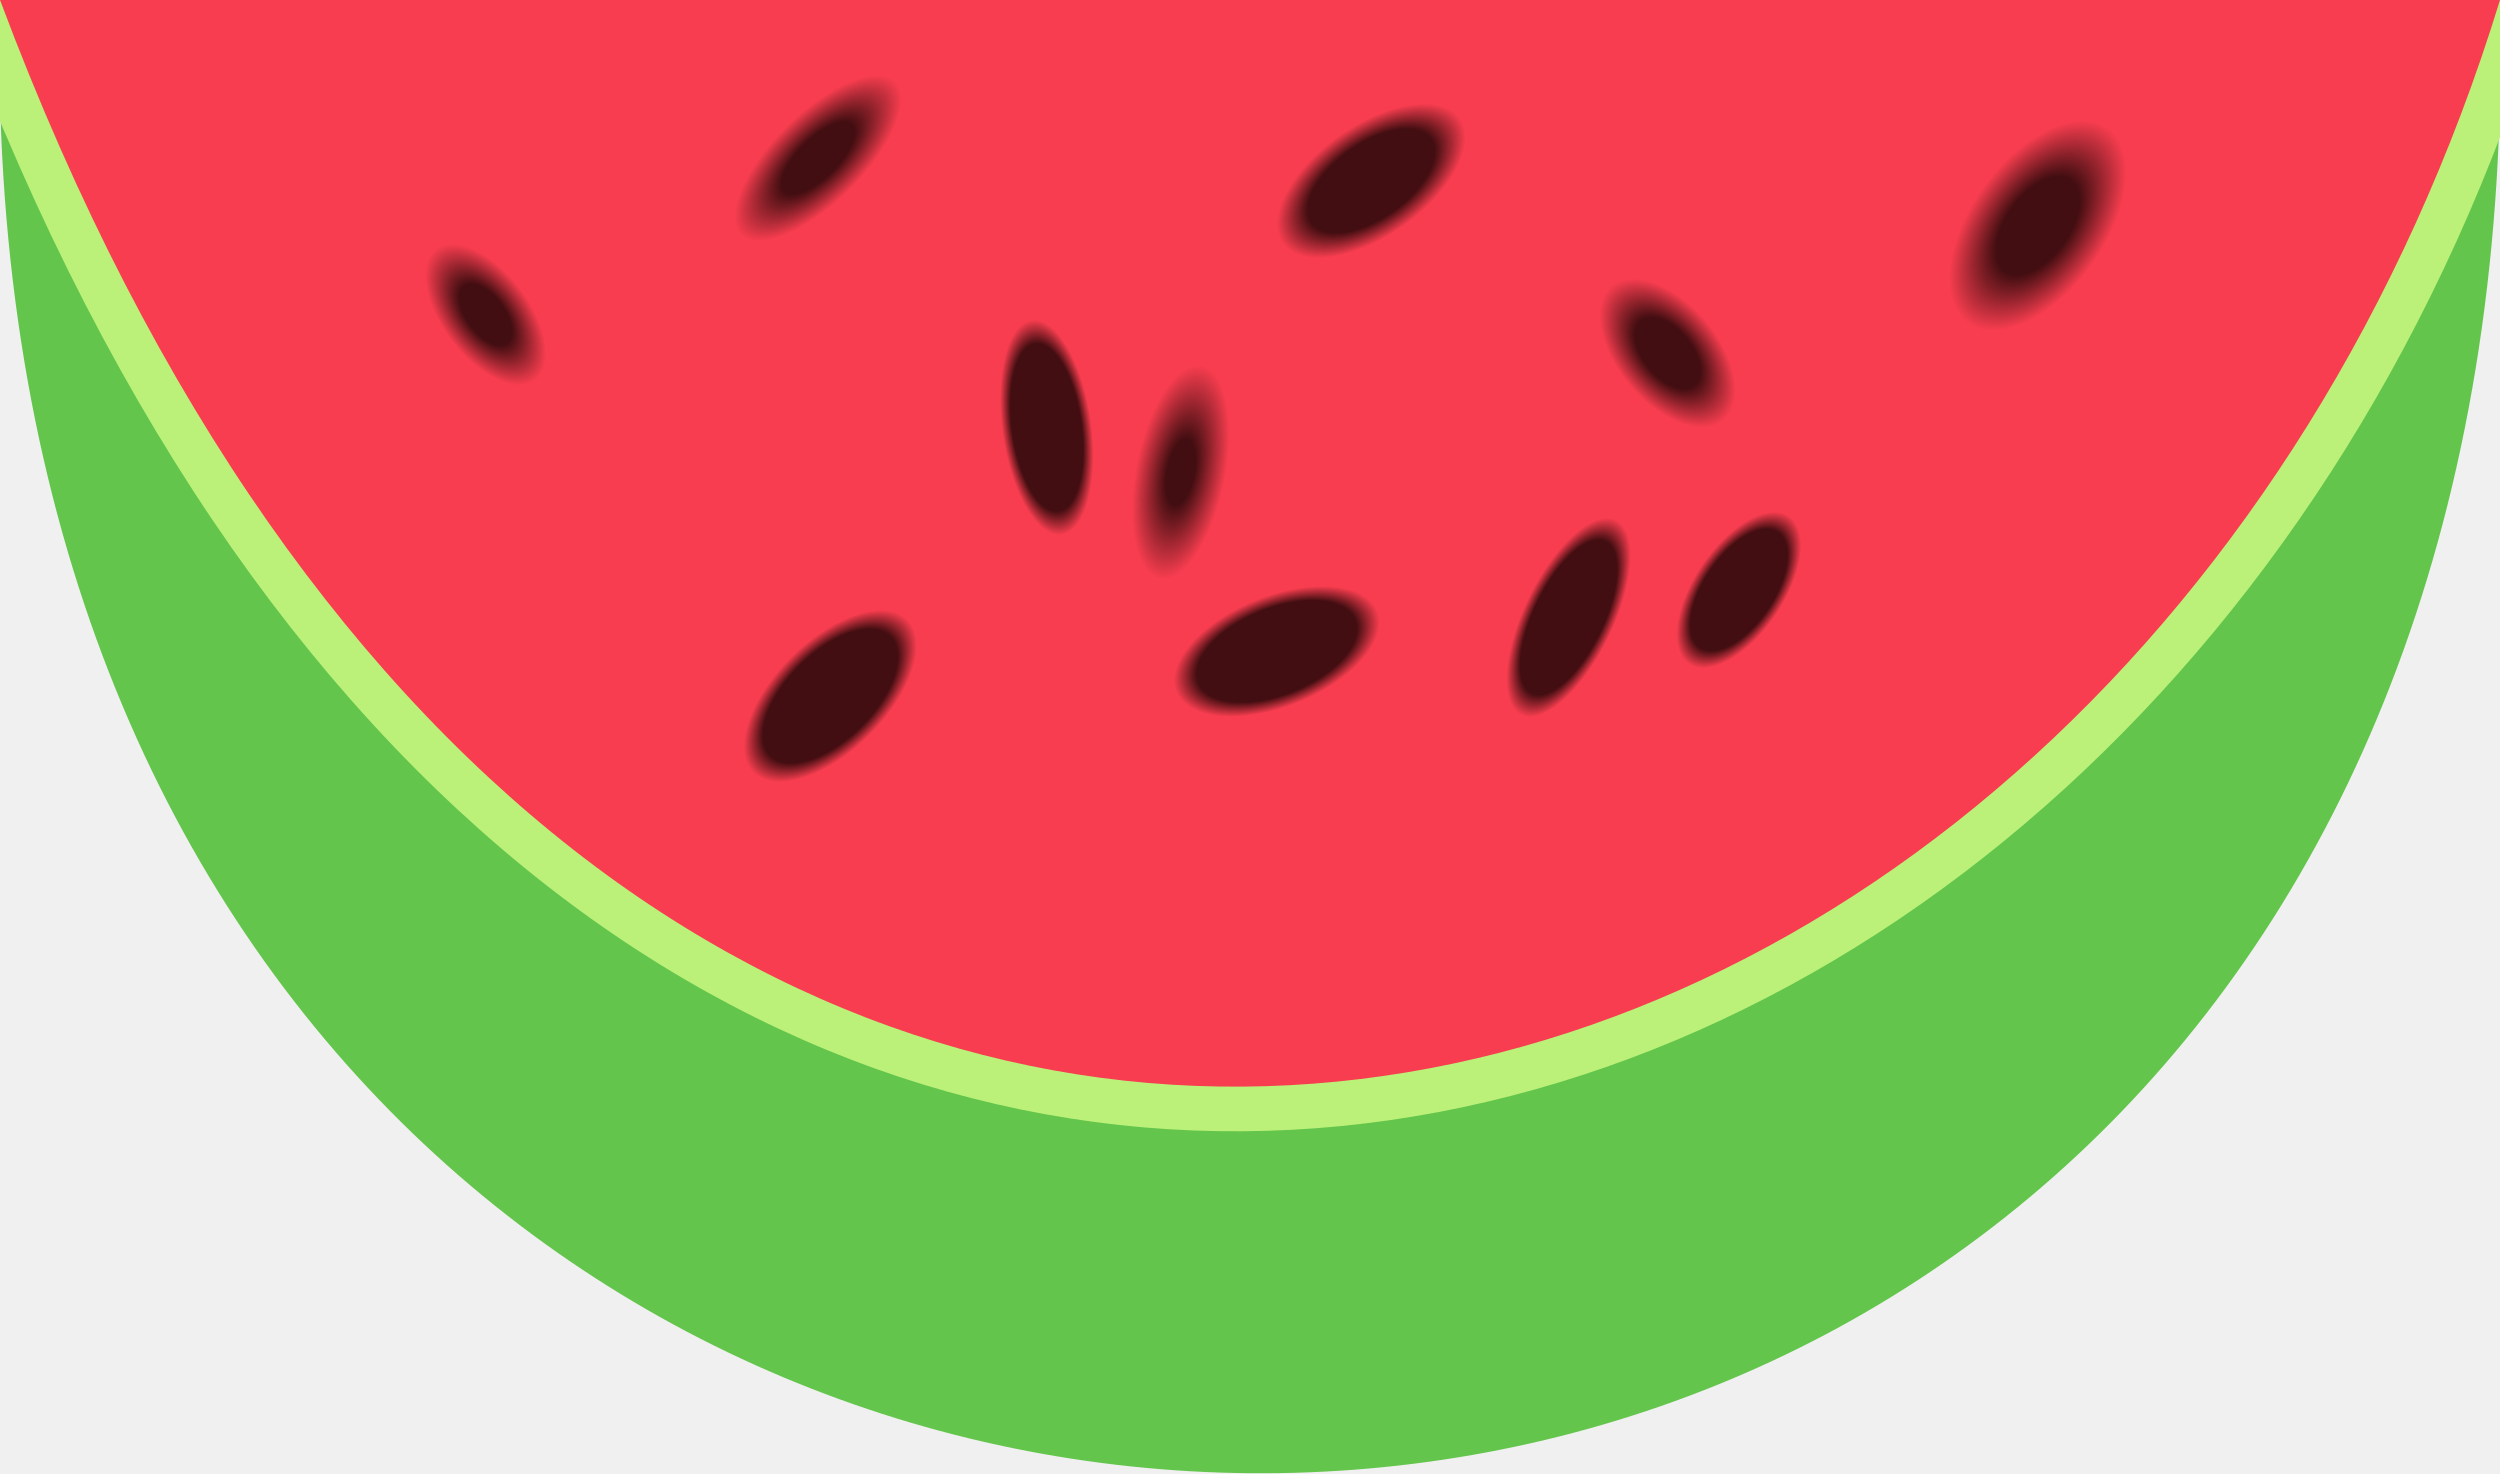
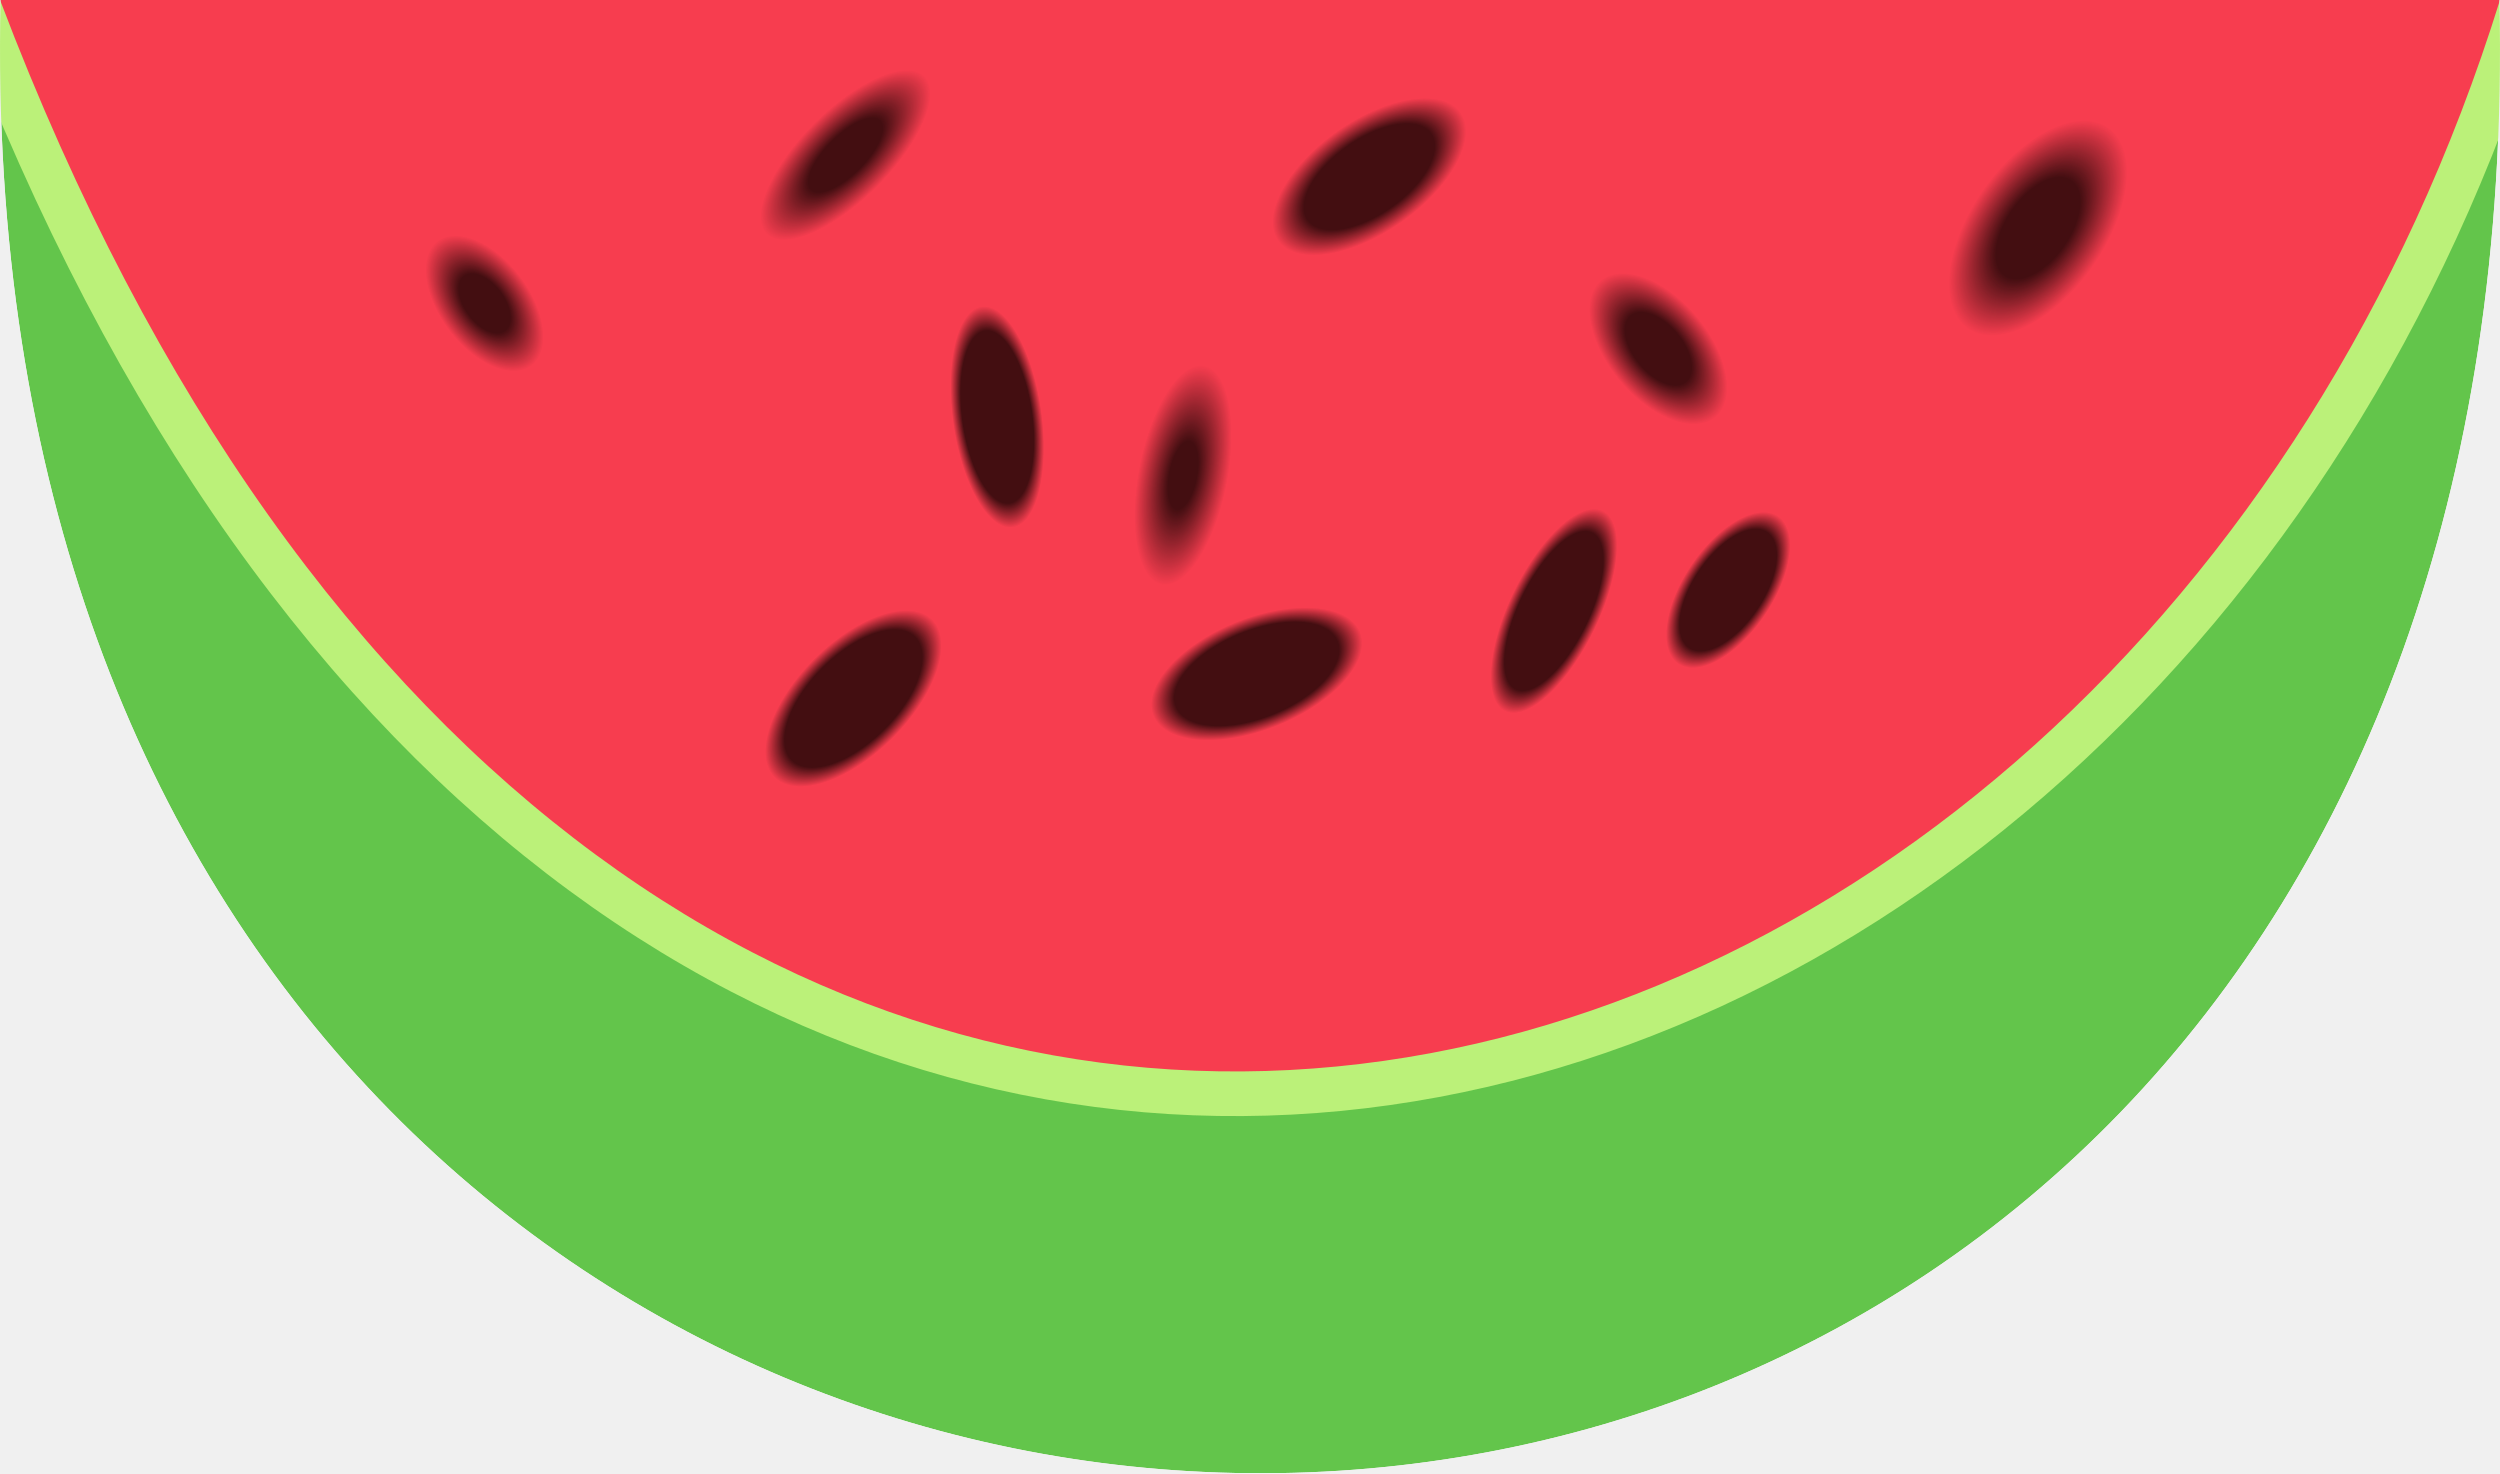
<svg xmlns="http://www.w3.org/2000/svg" width="56" height="33" viewBox="0 0 56 33" fill="none">
  <g id="logo" clip-path="url(#clip0)">
-     <path id="Vector 2" d="M-2.39071e-06 0C-1 43.5 57 44.5 56 0H-2.39071e-06Z" fill="#63C54B" />
-     <path id="Vector" d="M0 -0.5H-0.721L-0.468 0.175C6.454 18.681 18.488 25.86 29.994 24.726C41.45 23.596 52.157 14.237 56.478 0.147L56.676 -0.5H56H0Z" fill="#F73D4F" stroke="#BBF179" />
-     <ellipse id="Ellipse" cx="38.95" cy="13.216" rx="1" ry="2" transform="rotate(34.1444 38.9502 13.2165)" fill="url(#paint0_radial)" />
-     <ellipse id="Ellipse_2" cx="35.137" cy="13.831" rx="1" ry="2.429" transform="rotate(25.8985 35.1373 13.831)" fill="url(#paint1_radial)" />
-     <ellipse id="Ellipse_3" cx="26.448" cy="10.575" rx="1" ry="2.429" transform="rotate(11.0876 26.4484 10.5755)" fill="url(#paint2_radial)" />
-     <ellipse id="Ellipse_4" cx="23.448" cy="9.575" rx="1" ry="2.429" transform="rotate(-7.87898 23.4484 9.5755)" fill="url(#paint3_radial)" />
-     <ellipse id="Ellipse_5" cx="18.323" cy="3.543" rx="1" ry="2.429" transform="rotate(45.2615 18.3235 3.54267)" fill="url(#paint4_radial)" />
-     <ellipse id="Ellipse_6" cx="18.599" cy="15.592" rx="1.242" ry="2.429" transform="rotate(45.2615 18.5993 15.5916)" fill="url(#paint5_radial)" />
-     <ellipse id="Ellipse_7" cx="28.599" cy="14.592" rx="1.242" ry="2.429" transform="rotate(68.3102 28.5993 14.5916)" fill="url(#paint6_radial)" />
-     <ellipse id="Ellipse_8" cx="30.716" cy="4.052" rx="1.242" ry="2.429" transform="rotate(54.9011 30.7156 4.05165)" fill="url(#paint7_radial)" />
-     <ellipse id="Ellipse_9" cx="45.647" cy="5.055" rx="1.495" ry="2.688" transform="rotate(35.6703 45.647 5.05483)" fill="url(#paint8_radial)" />
-     <ellipse id="Ellipse_10" cx="10.879" cy="7.047" rx="0.966" ry="1.836" transform="rotate(-37.1648 10.8789 7.04666)" fill="url(#paint9_radial)" />
-     <ellipse id="Ellipse_11" cx="37.356" cy="7.908" rx="1.119" ry="1.955" transform="rotate(-39.9106 37.3557 7.9083)" fill="url(#paint10_radial)" />
+     <mask id="mask0" mask-type="alpha" maskUnits="userSpaceOnUse" x="-1" y="0" width="57" height="34">
+       <path id="Mask of contur" d="M0.013 0C-0.986 43.5 56.986 44.5 55.987 0H0.013Z" fill="#63C54B" />
+     </mask>
+     <g mask="url(#mask0)">
+       <path id="Vector 2" d="M0.013 0C-0.986 43.5 56.986 44.5 55.987 0H0.013Z" fill="#63C54B" />
+       <path id="Vector" d="M0 -0.5H-0.724L-0.467 0.177C6.457 18.43 18.492 25.505 29.993 24.387C41.445 23.273 52.154 14.047 56.477 0.149L56.679 -0.5H56H0Z" fill="#F73D4F" stroke="#BBF179" />
+       <ellipse id="Ellipse" cx="38.711" cy="13.216" rx="1" ry="2" transform="rotate(34 38.7107 13.2165)" fill="url(#paint0_radial)" />
+       <ellipse id="Ellipse_2" cx="34.808" cy="13.686" rx="1" ry="2.5" transform="rotate(26 34.8076 13.6857)" fill="url(#paint1_radial)" />
+       <ellipse id="Ellipse_3" cx="26.501" cy="10.646" rx="1" ry="2.5" transform="rotate(11 26.5006 10.6456)" fill="url(#paint2_radial)" />
+       <ellipse id="Ellipse_4" cx="22.338" cy="9.339" rx="1" ry="2.5" transform="rotate(-8 22.3382 9.33932)" fill="url(#paint3_radial)" />
+       <ellipse id="Ellipse_5" cx="18.939" cy="3.475" rx="1" ry="2.5" transform="rotate(45 18.9393 3.47487)" fill="url(#paint4_radial)" />
+       <ellipse id="Ellipse_6" cx="19.116" cy="15.648" rx="1.25" ry="2.5" transform="rotate(45 19.1161 15.6476)" fill="url(#paint5_radial)" />
+       <ellipse id="Ellipse_7" cx="28.15" cy="15.095" rx="1.25" ry="2.5" transform="rotate(68 28.1503 15.0955)" fill="url(#paint6_radial)" />
+       <ellipse id="Ellipse_8" cx="30.673" cy="3.958" rx="1.25" ry="2.5" transform="rotate(55 30.6733 3.95788)" fill="url(#paint7_radial)" />
+       <ellipse id="Ellipse_9" cx="45.651" cy="5.109" rx="1.5" ry="2.75" transform="rotate(35 45.6514 5.10916)" fill="url(#paint8_radial)" />
+       <ellipse id="Ellipse_10" cx="10.854" cy="6.796" rx="1" ry="1.75" transform="rotate(-37 10.8543 6.7958)" fill="url(#paint9_radial)" />
+       <ellipse id="Ellipse_11" cx="37.146" cy="7.812" rx="1.125" ry="2" transform="rotate(-40 37.1461 7.8123)" fill="url(#paint10_radial)" />
+     </g>
  </g>
  <defs>
-     <radialGradient id="paint0_radial" cx="0" cy="0" r="1" gradientUnits="userSpaceOnUse" gradientTransform="translate(38.9502 13.2165) rotate(90) scale(2 1)">
+     <radialGradient id="paint0_radial" cx="0" cy="0" r="1" gradientUnits="userSpaceOnUse" gradientTransform="translate(38.7107 13.2165) rotate(90) scale(2 1)">
      <stop offset="0.779" stop-color="#430E11" />
      <stop offset="1" stop-color="#430E11" stop-opacity="0" />
    </radialGradient>
-     <radialGradient id="paint1_radial" cx="0" cy="0" r="1" gradientUnits="userSpaceOnUse" gradientTransform="translate(35.1373 13.831) rotate(90) scale(2.4285 1)">
+     <radialGradient id="paint1_radial" cx="0" cy="0" r="1" gradientUnits="userSpaceOnUse" gradientTransform="translate(34.8076 13.6857) rotate(90) scale(2.5 1)">
      <stop offset="0.779" stop-color="#430E11" />
      <stop offset="1" stop-color="#430E11" stop-opacity="0" />
    </radialGradient>
-     <radialGradient id="paint2_radial" cx="0" cy="0" r="1" gradientUnits="userSpaceOnUse" gradientTransform="translate(26.4484 10.5755) rotate(90) scale(2.4285 1)">
+     <radialGradient id="paint2_radial" cx="0" cy="0" r="1" gradientUnits="userSpaceOnUse" gradientTransform="translate(26.5006 10.6456) rotate(90) scale(2.5 1)">
      <stop offset="0.309" stop-color="#430E11" />
      <stop offset="1" stop-color="#430E11" stop-opacity="0" />
    </radialGradient>
-     <radialGradient id="paint3_radial" cx="0" cy="0" r="1" gradientUnits="userSpaceOnUse" gradientTransform="translate(23.4484 9.5755) rotate(90) scale(2.4285 1)">
+     <radialGradient id="paint3_radial" cx="0" cy="0" r="1" gradientUnits="userSpaceOnUse" gradientTransform="translate(22.3382 9.33932) rotate(90) scale(2.5 1)">
      <stop offset="0.779" stop-color="#430E11" />
      <stop offset="1" stop-color="#430E11" stop-opacity="0" />
    </radialGradient>
-     <radialGradient id="paint4_radial" cx="0" cy="0" r="1" gradientUnits="userSpaceOnUse" gradientTransform="translate(18.3235 3.54267) rotate(90) scale(2.4285 1)">
+     <radialGradient id="paint4_radial" cx="0" cy="0" r="1" gradientUnits="userSpaceOnUse" gradientTransform="translate(18.9393 3.47487) rotate(90) scale(2.5 1)">
      <stop offset="0.436" stop-color="#430E11" />
      <stop offset="1" stop-color="#430E11" stop-opacity="0" />
    </radialGradient>
-     <radialGradient id="paint5_radial" cx="0" cy="0" r="1" gradientUnits="userSpaceOnUse" gradientTransform="translate(18.5993 15.5916) rotate(90) scale(2.4285 1.24204)">
+     <radialGradient id="paint5_radial" cx="0" cy="0" r="1" gradientUnits="userSpaceOnUse" gradientTransform="translate(19.1161 15.6476) rotate(90) scale(2.5 1.25)">
      <stop offset="0.442" stop-color="#430E11" />
      <stop offset="0.641" stop-color="#430E11" />
      <stop offset="0.779" stop-color="#430E11" />
      <stop offset="1" stop-color="#430E11" stop-opacity="0" />
    </radialGradient>
-     <radialGradient id="paint6_radial" cx="0" cy="0" r="1" gradientUnits="userSpaceOnUse" gradientTransform="translate(28.5993 14.5916) rotate(90) scale(2.4285 1.24204)">
+     <radialGradient id="paint6_radial" cx="0" cy="0" r="1" gradientUnits="userSpaceOnUse" gradientTransform="translate(28.1503 15.0955) rotate(90) scale(2.5 1.25)">
      <stop offset="0.779" stop-color="#430E11" />
      <stop offset="1" stop-color="#430E11" stop-opacity="0" />
    </radialGradient>
-     <radialGradient id="paint7_radial" cx="0" cy="0" r="1" gradientUnits="userSpaceOnUse" gradientTransform="translate(30.7156 4.05165) rotate(90) scale(2.4285 1.24204)">
+     <radialGradient id="paint7_radial" cx="0" cy="0" r="1" gradientUnits="userSpaceOnUse" gradientTransform="translate(30.6733 3.95788) rotate(90) scale(2.5 1.25)">
      <stop offset="0.674" stop-color="#430E11" />
      <stop offset="1" stop-color="#430E11" stop-opacity="0" />
    </radialGradient>
-     <radialGradient id="paint8_radial" cx="0" cy="0" r="1" gradientUnits="userSpaceOnUse" gradientTransform="translate(45.647 5.05483) rotate(90) scale(2.68755 1.49455)">
+     <radialGradient id="paint8_radial" cx="0" cy="0" r="1" gradientUnits="userSpaceOnUse" gradientTransform="translate(45.6514 5.10916) rotate(90) scale(2.75 1.5)">
      <stop offset="0.47" stop-color="#430E11" />
      <stop offset="1" stop-color="#430E11" stop-opacity="0" />
    </radialGradient>
-     <radialGradient id="paint9_radial" cx="0" cy="0" r="1" gradientUnits="userSpaceOnUse" gradientTransform="translate(10.8789 7.04666) rotate(90) scale(1.836 0.965997)">
+     <radialGradient id="paint9_radial" cx="0" cy="0" r="1" gradientUnits="userSpaceOnUse" gradientTransform="translate(10.8543 6.7958) rotate(90) scale(1.75 1)">
      <stop offset="0.436" stop-color="#430E11" />
      <stop offset="1" stop-color="#430E11" stop-opacity="0" />
    </radialGradient>
-     <radialGradient id="paint10_radial" cx="0" cy="0" r="1" gradientUnits="userSpaceOnUse" gradientTransform="translate(37.3557 7.9083) rotate(90) scale(1.95472 1.11921)">
+     <radialGradient id="paint10_radial" cx="0" cy="0" r="1" gradientUnits="userSpaceOnUse" gradientTransform="translate(37.1461 7.8123) rotate(90) scale(2 1.125)">
      <stop offset="0.481" stop-color="#430E11" />
      <stop offset="1" stop-color="#430E11" stop-opacity="0" />
    </radialGradient>
    <clipPath id="clip0">
      <rect width="56" height="33" fill="white" />
    </clipPath>
  </defs>
</svg>
